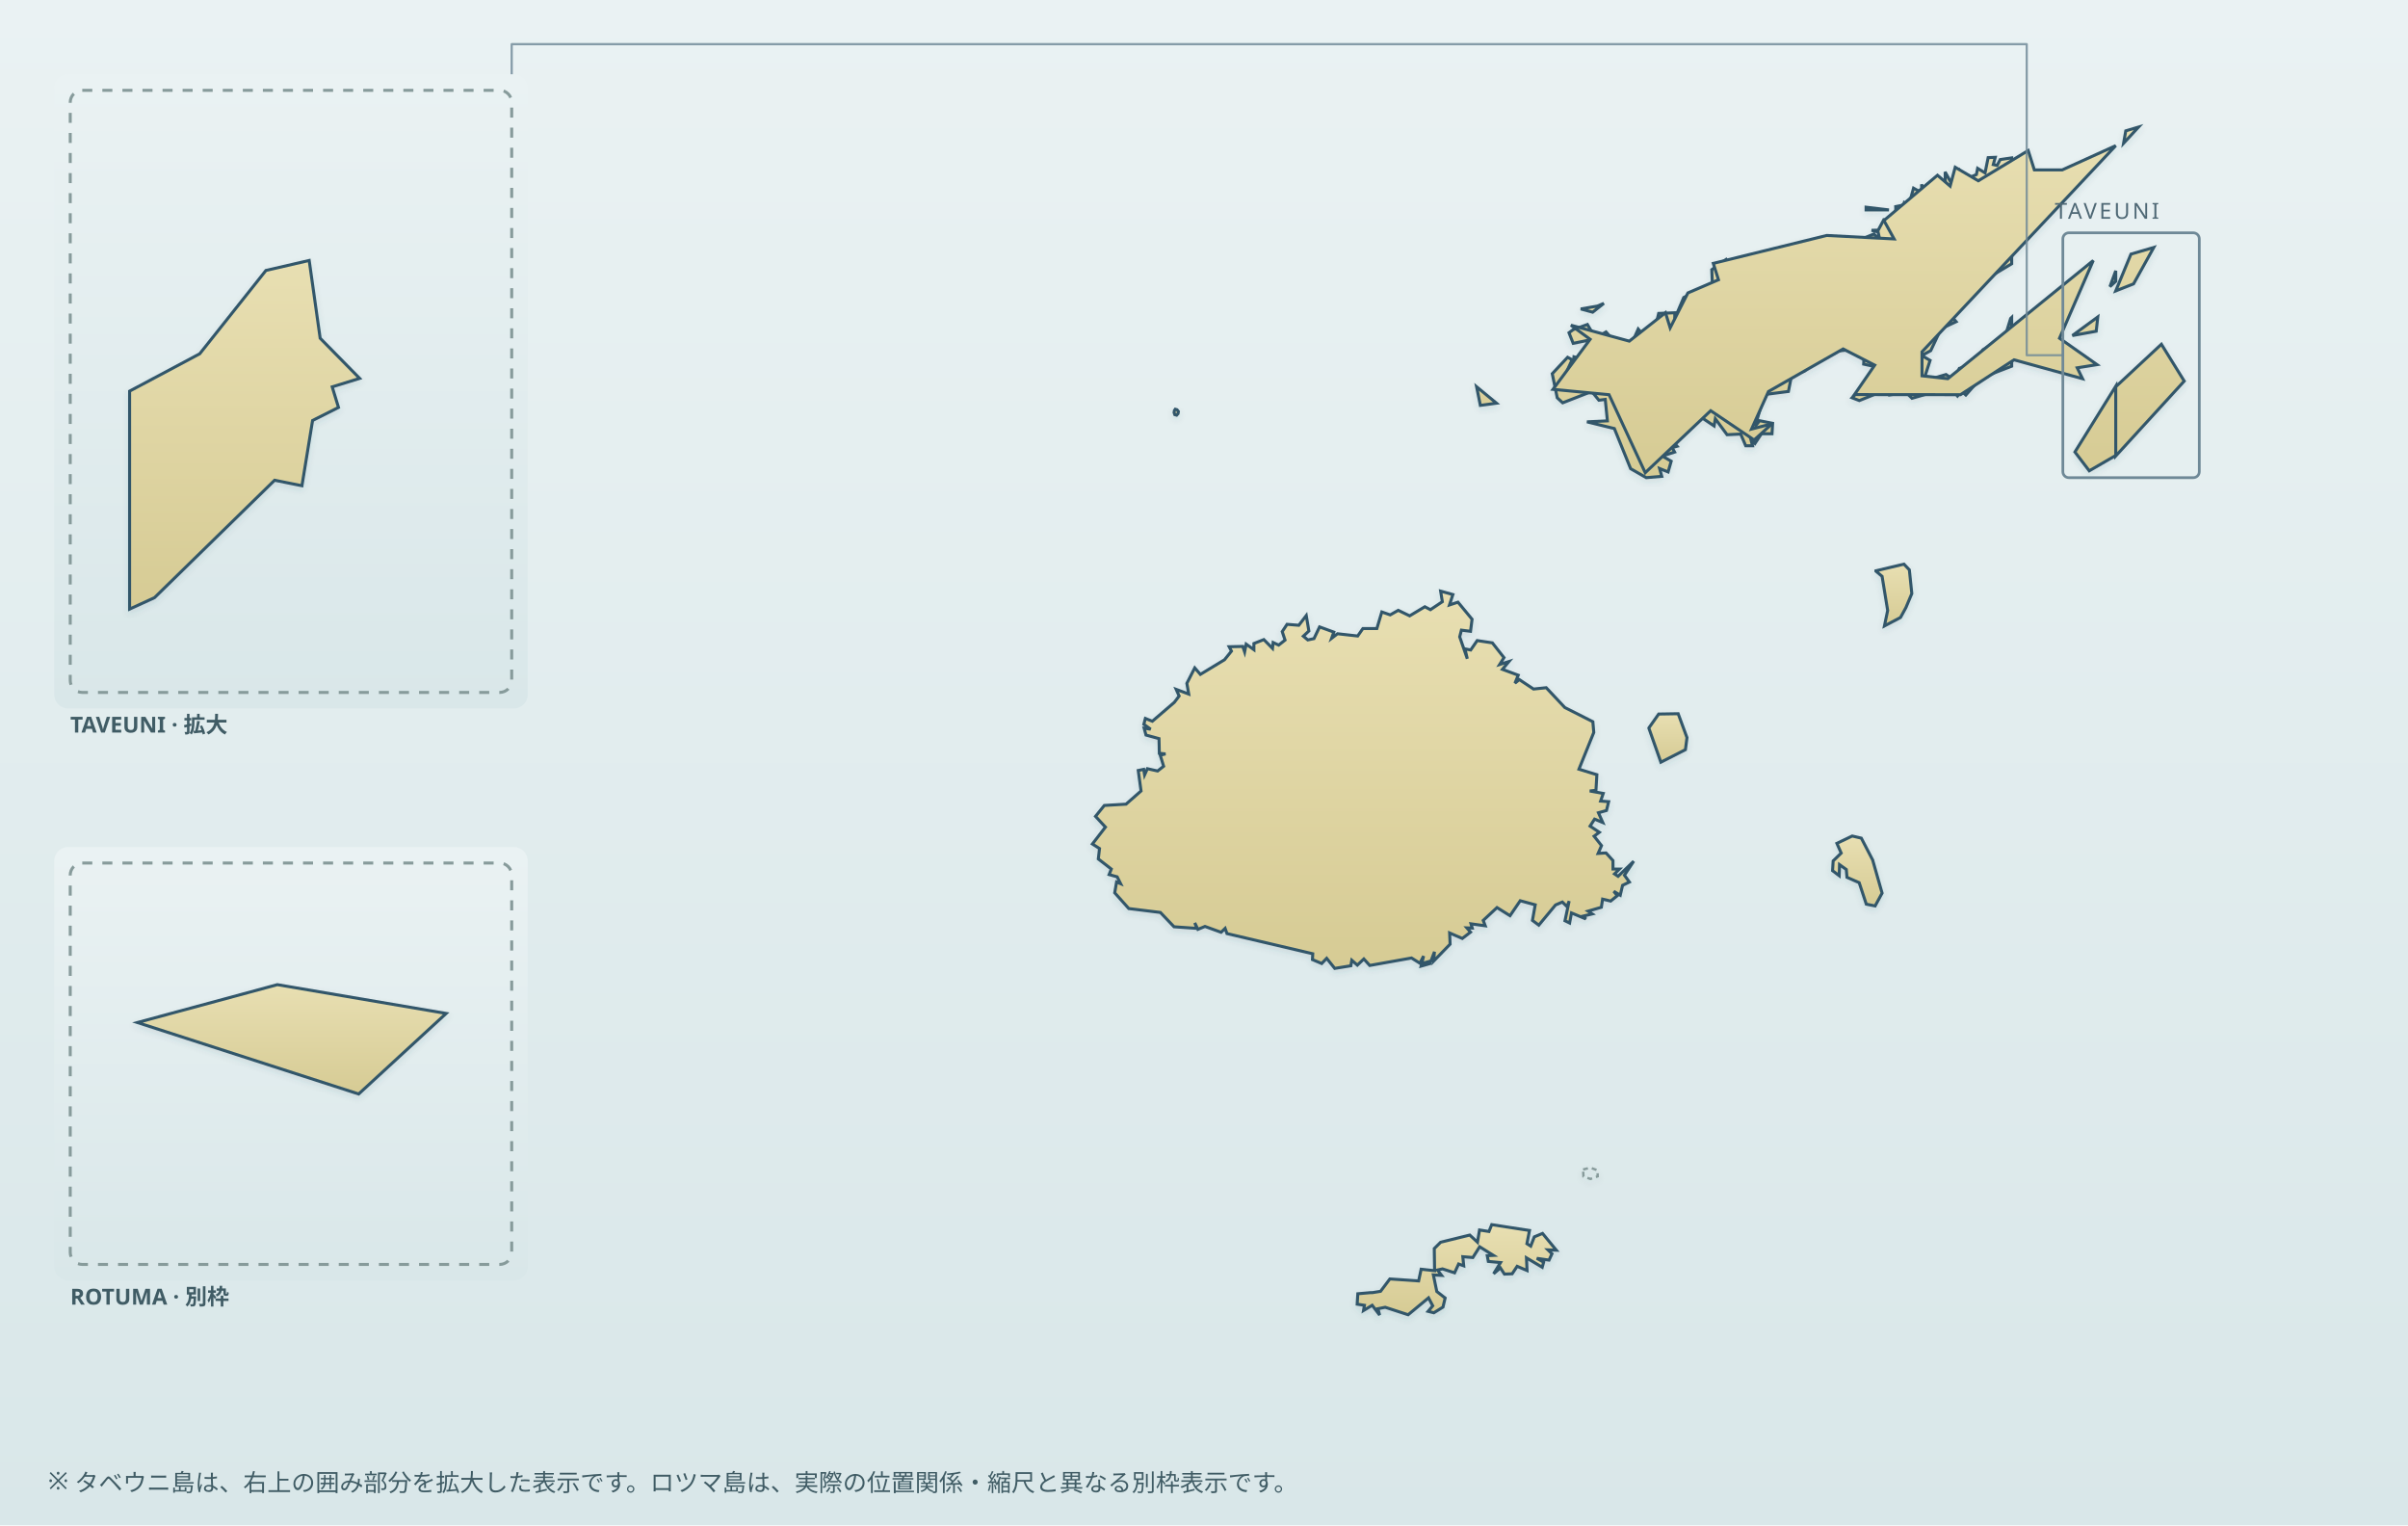
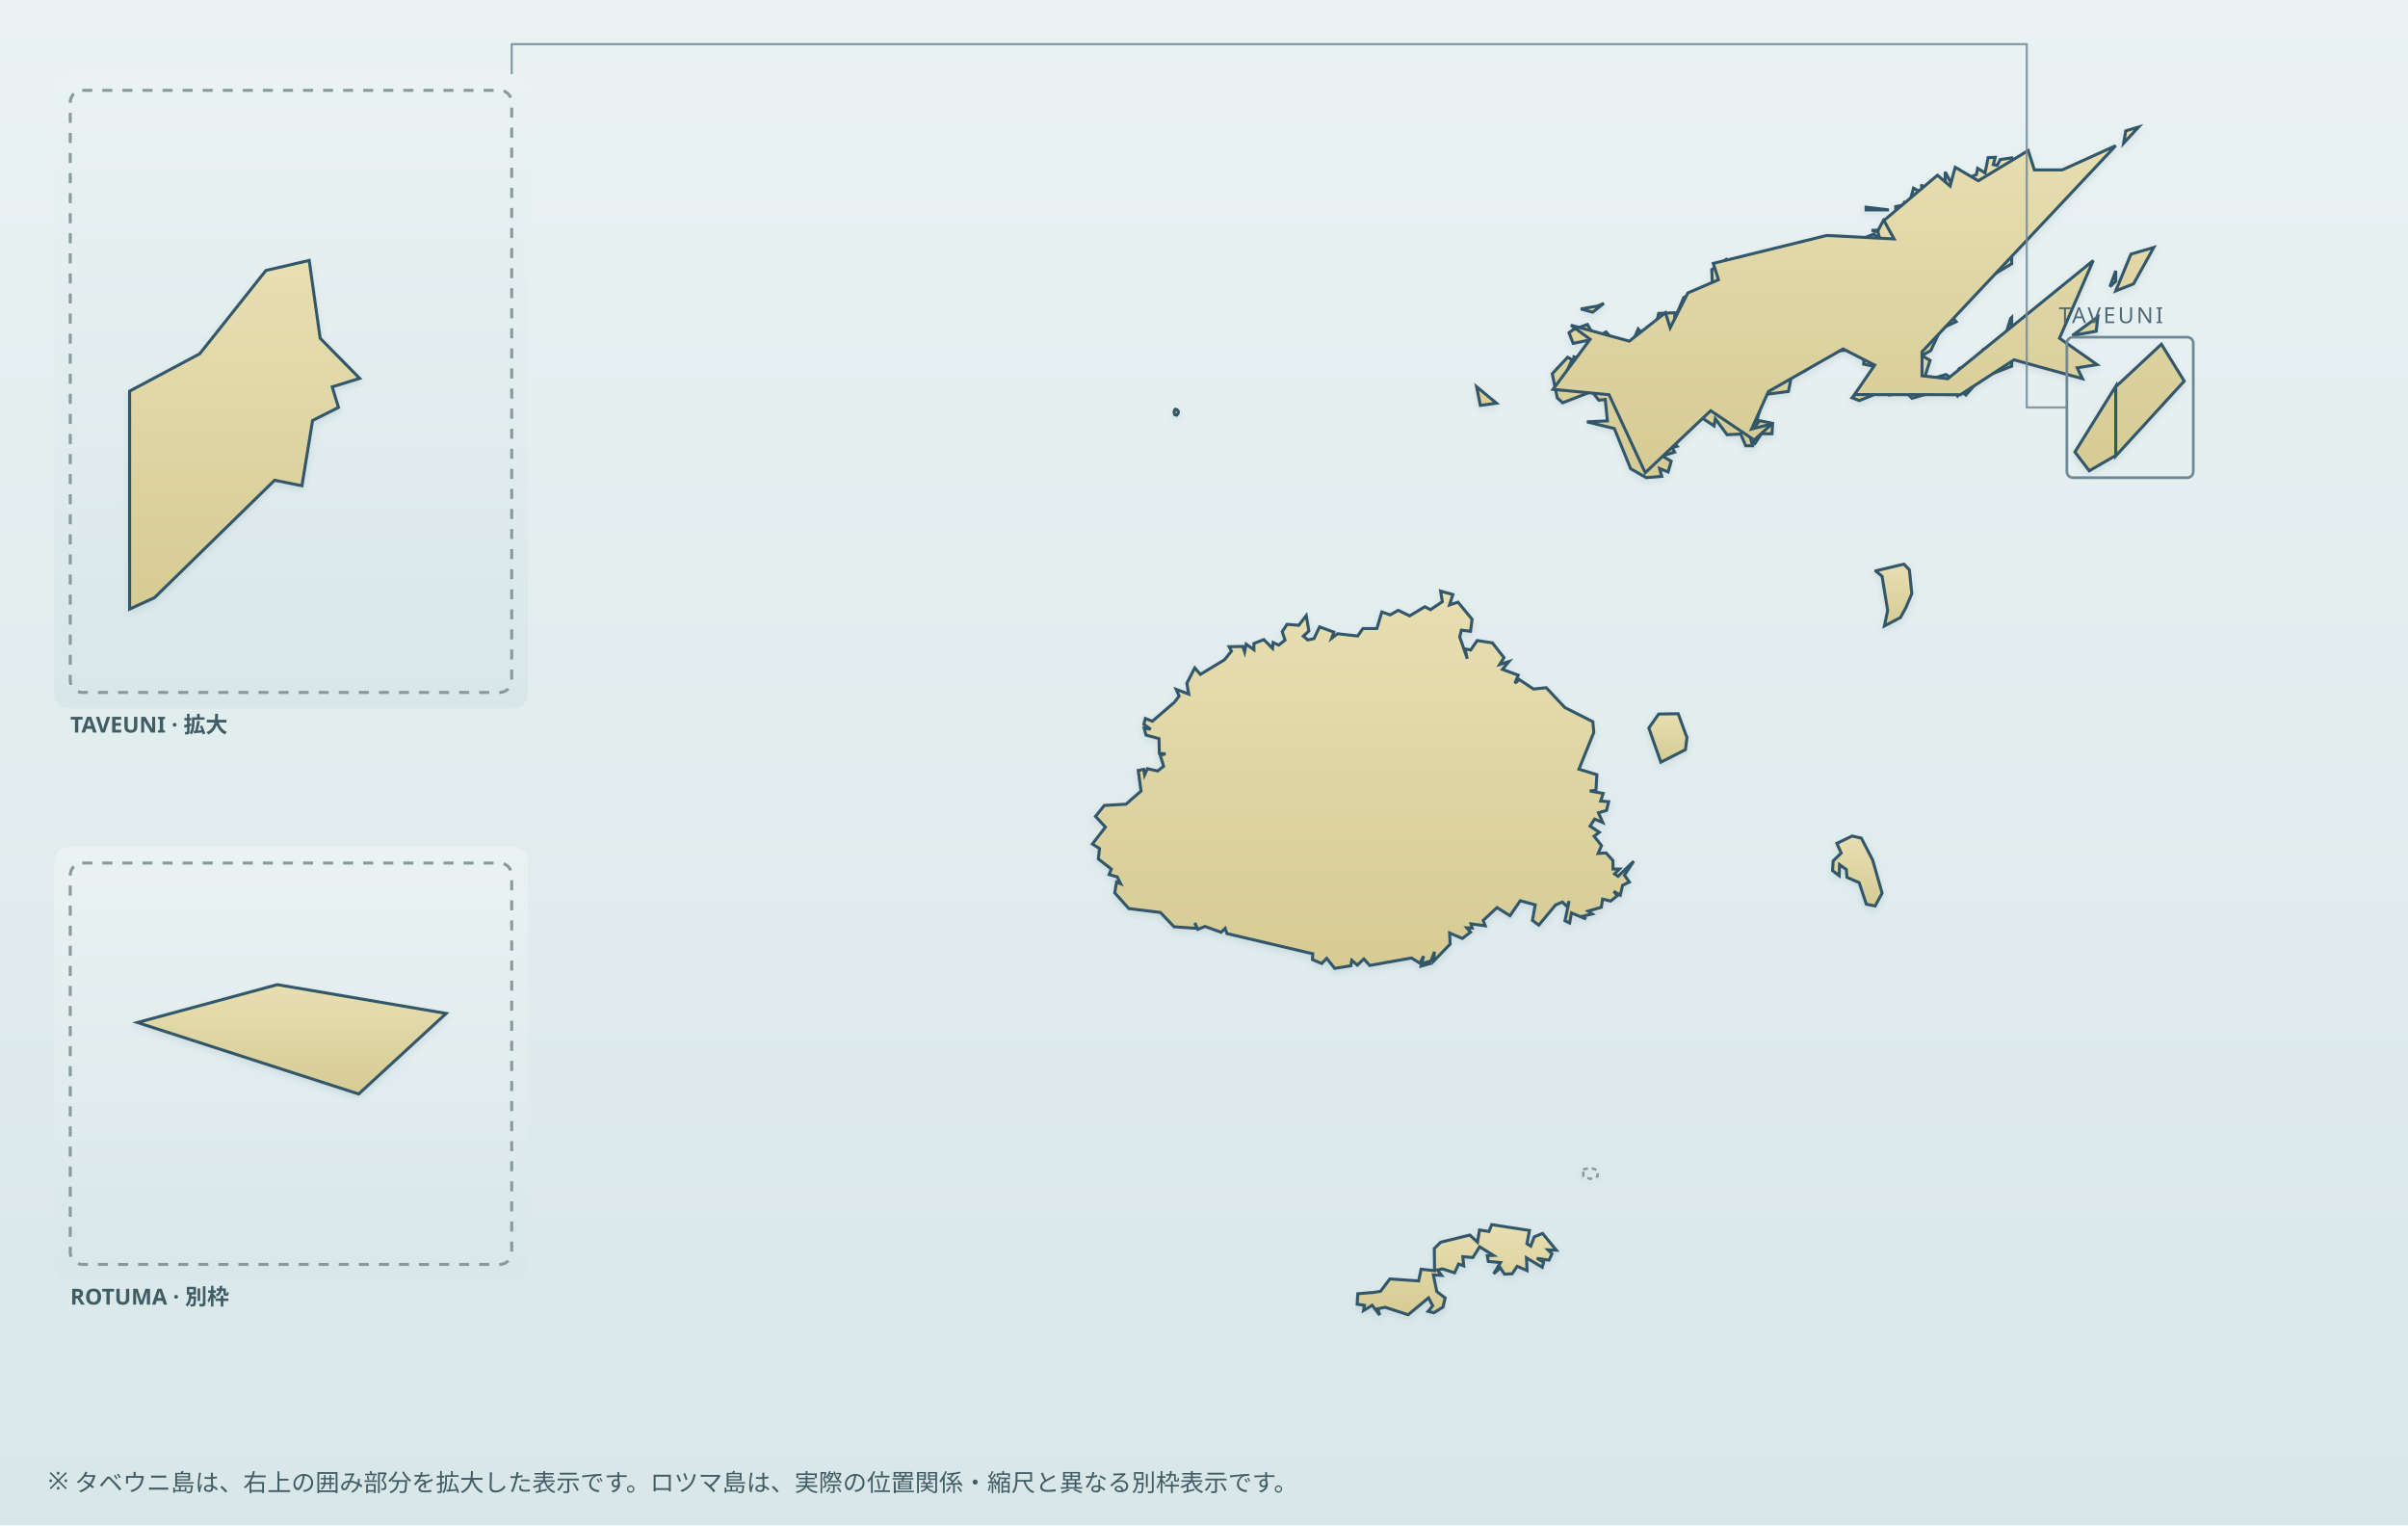
<svg xmlns="http://www.w3.org/2000/svg" viewBox="0 0 1200 760" role="img" aria-label="Map of Fiji with Taveuni enlargement locator and Rotuma inset" data-map-style="journey-atlas-map-v3-clean-background" data-map-projection="multi-region-local-equirectangular-fit-v1">
  <defs>
    <linearGradient id="sea" x1="0" y1="0" x2="0" y2="1">
      <stop offset="0" stop-color="#eaf2f3" />
      <stop offset="1" stop-color="#d9e7e9" />
    </linearGradient>
    <linearGradient id="land" x1="0" y1="0" x2="0" y2="1">
      <stop offset="0" stop-color="#e8dfb2" />
      <stop offset="1" stop-color="#d6cb94" />
    </linearGradient>
    <filter id="shadow" x="-20%" y="-20%" width="140%" height="140%">
      <feDropShadow dx="0" dy="1.5" stdDeviation="1.5" flood-color="#31576a" flood-opacity="0.12" />
    </filter>
    <clipPath id="clip-main">
      <rect x="285" y="30" width="885" height="700" rx="6" />
    </clipPath>
    <clipPath id="clip-taveuni">
      <rect x="35" y="45" width="220" height="300" rx="6" />
    </clipPath>
    <clipPath id="clip-rotuma">
      <rect x="35" y="430" width="220" height="200" rx="6" />
    </clipPath>
  </defs>
  <rect width="1200" height="760" fill="url(#sea)" />
  <g data-map-region="main" filter="url(#shadow)">
    <path d="M 803.81,428.78 L 803.81,429.59 L 803.81,432.99 L 807.04,432.99 L 804.58,435.42 L 806.36,436.63 L 814.15,429.10 L 809.52,436.07 L 811.99,439.47 L 808.60,441.10 L 807.43,446.03 L 804.20,444.09 L 805.96,446.27 L 802.66,448.95 L 798.64,447.98 L 798.02,452.04 L 791.40,453.97 L 793.47,455.36 L 789.08,456.41 L 790.31,457.86 L 783.13,454.86 L 782.20,459.88 L 779.89,458.75 L 781.97,448.95 L 780.89,451.70 L 778.58,449.43 L 775.18,450.89 L 766.85,460.94 L 763.68,458.59 L 765.07,450.82 L 757.59,448.78 L 752.50,456.24 L 746.01,452.19 L 739.15,458.59 L 740.15,461.27 L 733.05,460.29 L 733.67,462.40 L 730.98,462.31 L 732.82,464.43 L 728.73,467.58 L 722.41,464.84 L 722.64,470.42 L 714.39,478.92 L 714.85,474.22 L 713.13,478.77 L 708.90,479.99 L 713.30,479.90 L 708.21,481.36 L 709.44,476.33 L 707.59,479.91 L 703.42,477.31 L 682.59,481.03 L 679.66,477.79 L 676.42,480.87 L 673.65,478.43 L 673.18,481.19 L 665.15,482.49 L 661.13,477.47 L 658.67,480.06 L 654.05,478.12 L 654.20,475.20 L 611.45,465.15 L 610.52,462.56 L 608.53,464.50 L 600.49,461.59 L 596.95,463.04 L 595.40,459.80 L 596.47,462.56 L 585.07,461.76 L 578.27,454.62 L 562.52,452.68 L 555.51,444.83 L 556.43,439.47 L 558.44,440.29 L 556.73,436.87 L 552.72,435.75 L 553.81,433.00 L 547.33,427.96 L 547.94,422.78 L 544.39,420.51 L 550.88,412.09 L 545.94,406.74 L 550.33,401.31 L 561.14,400.67 L 568.63,394.10 L 567.23,383.89 L 569.95,383.33 L 570.40,386.08 L 571.79,383.00 L 576.88,384.14 L 579.88,381.79 L 578.20,376.28 L 580.82,375.63 L 577.74,375.31 L 577.58,368.01 L 571.09,366.23 L 570.17,362.82 L 573.41,363.32 L 570.02,360.88 L 570.78,357.97 L 574.26,359.35 L 585.21,349.95 L 587.61,346.78 L 586.13,343.47 L 592.40,345.81 L 591.46,340.47 L 595.39,332.77 L 598.19,336.01 L 610.22,328.72 L 613.69,324.42 L 612.53,322.23 L 619.31,322.08 L 620.25,324.83 L 621.01,320.94 L 624.87,323.70 L 624.87,320.62 L 629.82,318.67 L 634.14,323.05 L 634.45,320.13 L 637.22,321.42 L 640.39,318.92 L 638.99,314.70 L 641.39,311.06 L 647.25,311.54 L 650.96,306.69 L 652.26,314.39 L 649.50,316.97 L 651.73,318.84 L 654.81,318.19 L 657.59,312.35 L 664.69,314.94 L 663.60,318.03 L 666.54,315.76 L 676.58,316.89 L 679.19,313.16 L 686.15,313.16 L 688.61,304.90 L 692.79,306.36 L 696.80,304.09 L 702.49,306.84 L 710.06,302.31 L 712.84,303.77 L 718.78,299.80 L 717.92,294.53 L 724.03,296.23 L 722.33,301.42 L 726.57,300.03 L 733.59,308.54 L 732.82,314.54 L 728.27,313.97 L 727.42,317.30 L 731.21,328.23 L 730.05,323.30 L 732.90,323.86 L 736.14,319.16 L 743.70,320.30 L 749.49,327.66 L 747.34,331.07 L 751.96,329.61 L 748.72,333.50 L 756.59,336.41 L 754.96,340.39 L 757.14,338.60 L 764.22,343.31 L 770.55,342.65 L 779.82,352.53 L 793.78,359.58 L 794.24,364.94 L 786.84,383.24 L 795.78,385.99 L 795.32,393.78 L 792.23,394.10 L 798.96,395.32 L 797.65,399.12 L 801.65,399.44 L 800.57,403.82 L 796.56,404.95 L 798.73,409.82 L 794.64,408.12 L 792.39,411.60 L 797.02,414.68 L 794.39,416.62 L 798.10,421.32 L 796.40,425.22 L 800.34,424.97 L 803.81,428.78 Z" fill="url(#land)" stroke="#31576a" stroke-width="1.5" />
    <path d="M 1002.50,131.43 L 977.65,146.27 L 975.12,150.88 L 977.28,153.65 L 972.64,157.69 L 974.81,160.28 L 967.32,163.76 L 962.15,174.71 L 957.68,177.14 L 961.84,179.57 L 958.52,189.85 L 969.79,186.60 L 972.18,188.31 L 968.86,189.53 L 974.10,189.05 L 976.42,183.53 L 984.15,181.75 L 988.16,174.30 L 999.27,167.49 L 1001.97,158.66 L 1002.50,158.16 L 1002.50,182.46 L 987.08,188.40 L 979.66,196.82 L 977.51,194.87 L 975.50,197.30 L 972.10,192.93 L 952.82,198.44 L 949.89,195.53 L 941.40,196.82 L 939.07,194.55 L 926.58,199.58 L 922.96,198.19 L 929.51,191.47 L 936.15,189.04 L 937.31,183.29 L 928.73,181.42 L 928.90,178.67 L 921.64,174.30 L 907.29,175.75 L 899.27,184.83 L 892.78,187.25 L 891.24,195.04 L 879.27,196.58 L 874.65,212.46 L 876.89,209.62 L 883.37,210.91 L 883.06,216.10 L 877.81,216.10 L 874.57,220.97 L 872.48,218.78 L 873.34,222.10 L 869.95,222.10 L 867.46,216.26 L 860.67,216.59 L 854.81,208.65 L 854.20,212.22 L 846.48,207.04 L 838.61,217.24 L 832.67,218.78 L 835.75,222.34 L 833.29,222.99 L 834.52,225.25 L 828.34,227.20 L 832.82,229.80 L 831.28,235.14 L 827.04,233.43 L 828.12,237.33 L 820.40,237.99 L 812.61,233.52 L 804.50,213.52 L 790.84,210.18 L 801.03,209.70 L 799.96,199.00 L 796.79,199.41 L 793.24,195.04 L 778.74,200.70 L 776.04,198.21 L 773.55,186.20 L 781.20,178.02 L 783.44,179.24 L 781.44,183.61 L 783.83,183.21 L 784.37,177.78 L 788.38,178.91 L 791.62,169.51 L 783.98,171.06 L 781.89,165.79 L 783.98,164.25 L 791.07,161.67 L 795.09,168.46 L 800.34,165.38 L 804.65,170.24 L 813.14,171.22 L 816.38,163.93 L 818.70,166.69 L 825.33,161.34 L 826.58,156.15 L 834.60,155.83 L 834.60,158.75 L 839.07,148.22 L 843.86,145.94 L 845.95,149.27 L 844.86,145.70 L 853.34,141.49 L 853.05,134.36 L 860.22,129.25 L 863.14,133.46 L 869.63,130.39 L 876.57,132.17 L 878.58,128.44 L 888.15,127.30 L 892.16,123.58 L 898.19,125.04 L 907.29,118.56 L 921.49,121.63 L 933.84,116.60 L 936.77,119.36 L 935.91,115.56 L 932.68,114.75 L 935.99,114.67 L 938.77,109.48 L 944.94,110.94 L 944.70,102.93 L 947.57,102.36 L 948.03,105.10 L 948.97,101.05 L 951.12,102.68 L 953.59,93.76 L 957.76,96.04 L 957.59,91.83 L 958.83,95.87 L 959.91,93.44 L 961.30,96.35 L 963.30,94.41 L 965.62,96.35 L 962.61,91.25 L 965.32,89.39 L 969.48,94.41 L 969.33,85.66 L 972.26,91.01 L 976.58,92.15 L 975.81,83.88 L 979.34,89.39 L 984.92,86.97 L 985.53,83.88 L 989.23,86.15 L 990.77,78.54 L 994.32,78.38 L 993.33,82.01 L 995.25,82.42 L 996.79,79.50 L 1002.50,78.67 L 1002.50,131.43 Z" fill="url(#land)" stroke="#31576a" stroke-width="1.5" />
    <path d="M 683.05,644.04 L 683.98,644.04 L 687.99,643.39 L 692.62,637.23 L 706.97,638.21 L 708.21,632.38 L 714.92,633.11 L 714.76,622.08 L 717.93,618.93 L 732.44,615.36 L 736.29,618.92 L 737.30,612.85 L 742.01,613.58 L 743.39,610.17 L 762.21,613.09 L 760.92,619.66 L 762.83,620.87 L 764.61,616.25 L 768.71,614.55 L 775.58,622.90 L 771.40,622.73 L 773.41,624.68 L 771.95,627.84 L 765.85,626.95 L 769.25,628.88 L 768.55,631.40 L 760.69,626.70 L 760.99,633.03 L 756.05,630.92 L 753.58,634.65 L 749.72,634.81 L 747.71,631.73 L 744.32,634.64 L 747.79,629.06 L 741.69,628.49 L 741.16,625.65 L 744.25,625.49 L 737.37,621.19 L 733.98,626.55 L 728.97,626.14 L 729.43,630.68 L 726.88,629.78 L 724.88,634.17 L 718.86,632.21 L 716.31,632.78 L 718.40,635.46 L 714.30,635.21 L 716.01,643.48 L 720.17,646.72 L 719.09,651.26 L 714.54,654.08 L 711.68,653.37 L 713.99,650.61 L 711.90,646.64 L 701.73,655.06 L 690.30,651.34 L 686.68,652.06 L 687.52,655.23 L 683.82,650.35 L 679.50,652.96 L 679.96,650.36 L 676.34,649.80 L 676.65,644.61 L 683.05,644.04 Z" fill="url(#land)" stroke="#31576a" stroke-width="1.5" />
    <path d="M 933.30,428.64 L 933.30,428.77 L 937.92,444.98 L 934.45,451.38 L 930.04,450.49 L 926.51,439.79 L 920.41,437.11 L 920.09,433.23 L 916.71,430.80 L 916.55,436.31 L 913.24,433.80 L 913.54,428.94 L 917.54,425.05 L 915.40,420.20 L 923.03,416.54 L 927.57,417.60 L 933.30,428.64 Z" fill="url(#land)" stroke="#31576a" stroke-width="1.5" />
    <path d="M 821.71,362.82 L 821.71,362.67 L 826.58,355.77 L 836.30,355.61 L 840.69,367.52 L 839.91,373.52 L 827.67,379.76 L 821.71,362.82 Z" fill="url(#land)" stroke="#31576a" stroke-width="1.5" />
    <path d="M 934.84,284.57 L 934.84,284.40 L 948.80,281.08 L 951.50,283.91 L 952.73,295.74 L 949.80,302.71 L 947.10,307.66 L 939.08,311.88 L 940.70,304.17 L 937.92,287.16 L 934.84,284.57 Z" fill="url(#land)" stroke="#31576a" stroke-width="1.5" />
    <path data-map-feature="antimeridian-northern" data-source="Apache-Superset-fiji-ADM1" d="M 735.84,192.69 L 745.77,200.89 L 737.72,201.97 L 735.84,192.69 Z M 1054.36,192.70 L 1077.11,171.52 L 1088.49,189.88 L 1054.36,227.19 L 1054.36,192.70 Z M 1044.62,165.03 L 1032.75,167.19 L 1045.41,157.91 L 1044.62,165.03 Z M 787.76,153.93 L 796.05,152.50 L 799.27,151.14 L 793.70,155.54 L 787.76,153.93 Z M 1054.36,144.94 L 1061.94,126.61 L 1073.31,123.29 L 1063.24,141.43 L 1054.36,144.94 Z M 929.94,103.23 L 941.33,104.59 L 929.94,104.59 L 929.94,103.23 Z M 1058.27,71.37 L 1059.35,65.20 L 1065.73,63.30 L 1058.27,71.37 Z M 1054.36,226.93 L 1041.16,234.58 L 1034.01,225.20 L 1054.36,192.43 L 1054.36,226.93 Z M 1054.36,140.16 L 1051.47,142.82 L 1054.36,134.91 L 1054.36,140.16 Z M 1054.36,72.57 L 957.82,175.29 L 957.82,187.25 L 970.67,188.68 L 1043.15,129.81 L 1026.33,168.52 L 1045.05,181.68 L 1035.16,183.26 L 1037.81,188.68 L 1003.68,179.28 L 977.00,196.65 L 924.15,196.60 L 934.25,181.93 L 918.50,173.86 L 881.29,195.07 L 872.85,213.79 L 883.10,211.13 L 874.14,219.22 L 852.50,204.63 L 819.89,235.53 L 801.84,196.65 L 773.91,193.99 L 792.43,169.05 L 782.86,162.03 L 811.96,169.97 L 829.97,155.79 L 832.31,163.36 L 841.14,145.95 L 856.38,139.40 L 853.80,131.23 L 910.34,117.31 L 943.91,119.05 L 938.83,109.87 L 965.52,87.32 L 971.83,92.74 L 974.36,83.34 L 985.86,90.08 L 1010.73,75.00 L 1013.79,84.66 L 1027.68,84.66 L 1054.36,72.57 Z" fill="url(#land)" stroke="#31576a" stroke-width="1.5" />
    <path data-map-feature="micro-island" data-source="OSM-way-22570207" d="M 585.70,203.90 L 586.55,204.15 L 587.25,205.05 L 587.05,206.10 L 586.35,206.85 L 585.45,206.60 L 585.10,205.55 L 585.25,204.55 Z" fill="url(#land)" stroke="#31576a" stroke-width="1.5" />
    <path data-map-feature="reef-location" data-source="GeoNames-2205206" d="M 788.90,582.70 L 792.50,581.80 L 796.10,583.10 L 796.20,586.10 L 792.60,587.40 L 789.10,586.20 Z" fill="none" stroke="#879b9b" stroke-width="1.2" stroke-dasharray="2.5 2" />
  </g>
  <g id="taveuni-locator" aria-hidden="true" fill="none" stroke="#6f8997" stroke-linejoin="round" stroke-linecap="round">
-     <rect x="1028" y="116" width="68" height="122" rx="3" stroke-width="1.35" />
-     <path d="M 1028,177 L 1010,177 L 1010,22 L 255,22 L 255,45" stroke-width="1.1" opacity=".82" />
+     <rect x="1030" y="168" width="63" height="70" rx="3" stroke-width="1.35" />
+     <path d="M 1030,203 L 1010,203 L 1010,22 L 255,22 L 255,45" stroke-width="1.1" opacity=".82" />
  </g>
-   <text x="1024" y="109" font-family="system-ui, sans-serif" font-size="11" letter-spacing="1.2" fill="#4f6875">TAVEUNI</text>
+   <text x="1026" y="161" font-family="system-ui, sans-serif" font-size="11" letter-spacing="1.2" fill="#4f6875">TAVEUNI</text>
  <rect data-map-inset-background="taveuni" x="27" y="37" width="236" height="316" rx="7" fill="url(#sea)" />
  <g data-map-region="taveuni" clip-path="url(#clip-taveuni)" filter="url(#shadow)">
    <path d="M 64.59,194.88 L 99.53,176.27 L 132.52,134.75 L 154.08,129.77 L 159.55,168.52 L 179.23,188.52 L 165.55,192.75 L 168.68,203.01 L 155.77,209.50 L 150.47,242.01 L 136.85,239.27 L 77.00,297.78 L 64.59,303.47 L 64.59,194.88 Z" fill="url(#land)" stroke="#31576a" stroke-width="1.5" />
  </g>
  <rect data-map-inset-frame="taveuni" x="35" y="45" width="220" height="300" rx="6" fill="none" stroke="#879b9b" stroke-width="1.5" stroke-dasharray="5 5" />
  <rect data-map-inset-background="rotuma" x="27" y="422" width="236" height="216" rx="7" fill="url(#sea)" />
  <g data-map-region="rotuma" clip-path="url(#clip-rotuma)" filter="url(#shadow)">
    <path d="M 222.34,504.94 L 178.74,545.07 L 68.48,509.47 L 138.20,490.60 L 222.34,504.94 Z" fill="url(#land)" stroke="#31576a" stroke-width="1.5" />
  </g>
  <rect data-map-inset-frame="rotuma" x="35" y="430" width="220" height="200" rx="6" fill="none" stroke="#879b9b" stroke-width="1.5" stroke-dasharray="5 5" />
  <g id="map-inset-labels" font-family="sans-serif" fill="#405c65">
    <text x="35" y="365" font-size="11" font-weight="600">TAVEUNI · 拡大</text>
    <text x="35" y="650" font-size="11" font-weight="600">ROTUMA · 別枠</text>
    <text x="24" y="742" font-size="12">※ タベウニ島は、右上の囲み部分を拡大した表示です。ロツマ島は、実際の位置関係・縮尺と異なる別枠表示です。</text>
  </g>
</svg>
